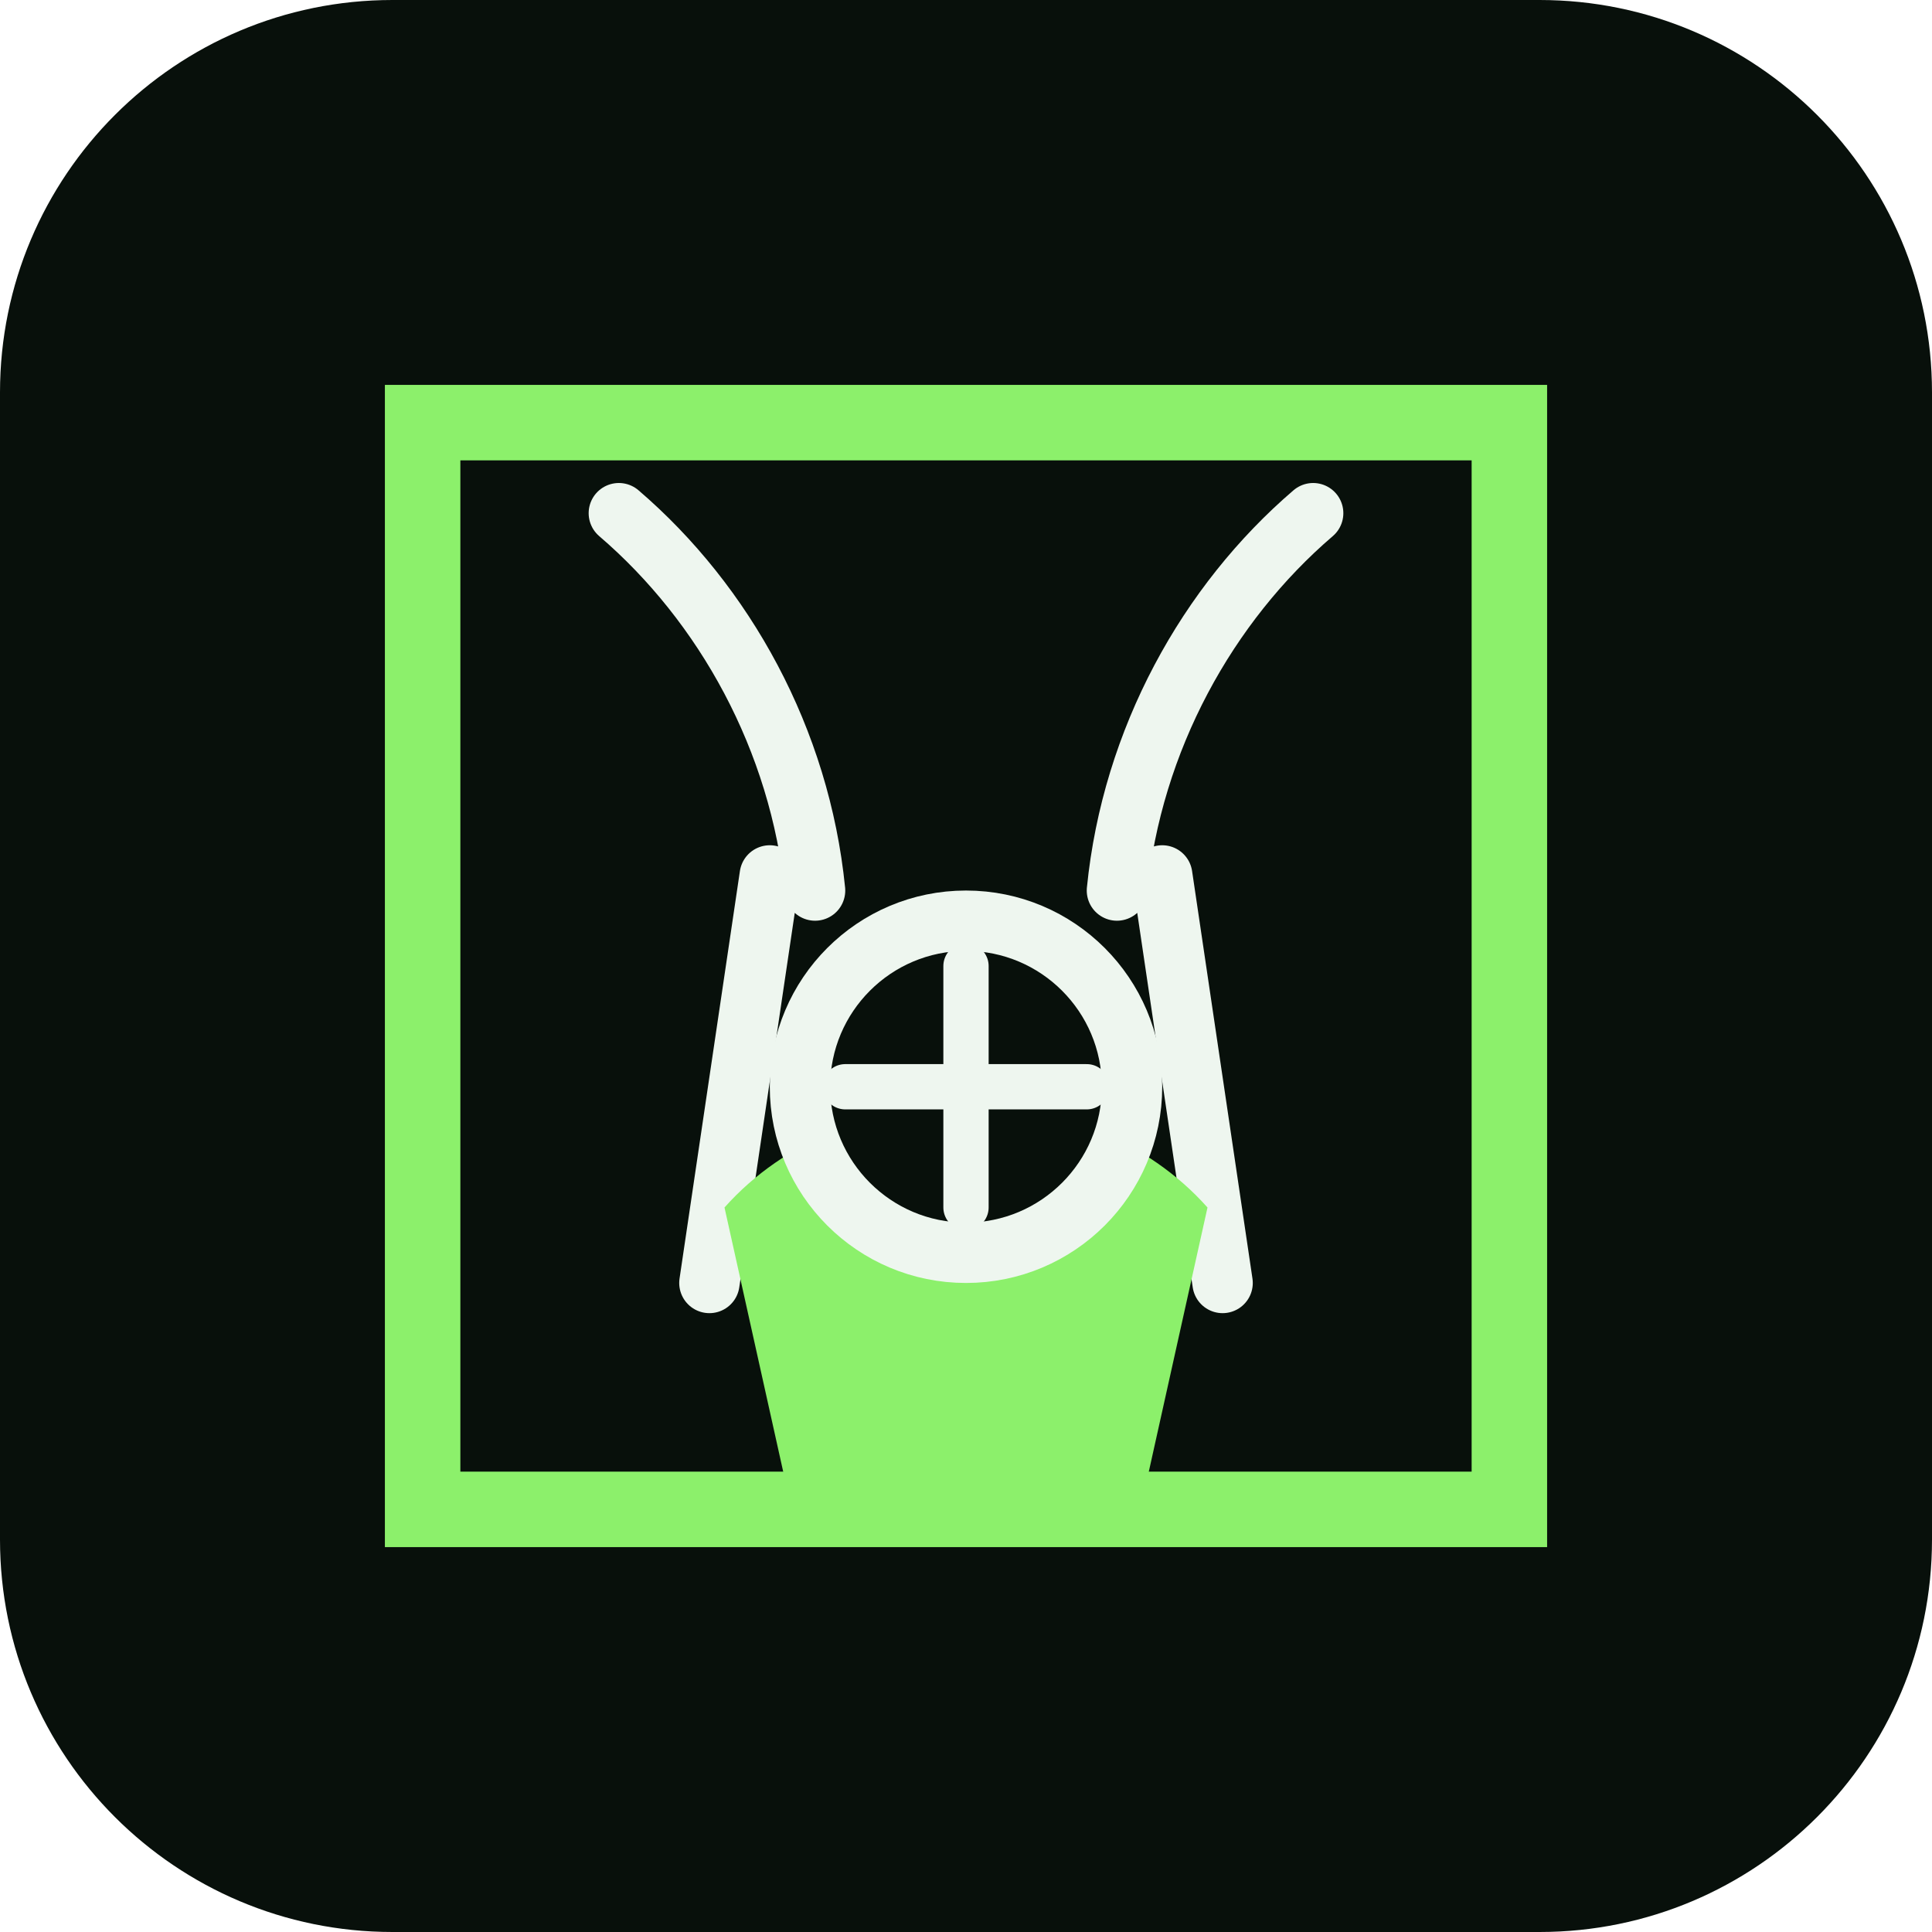
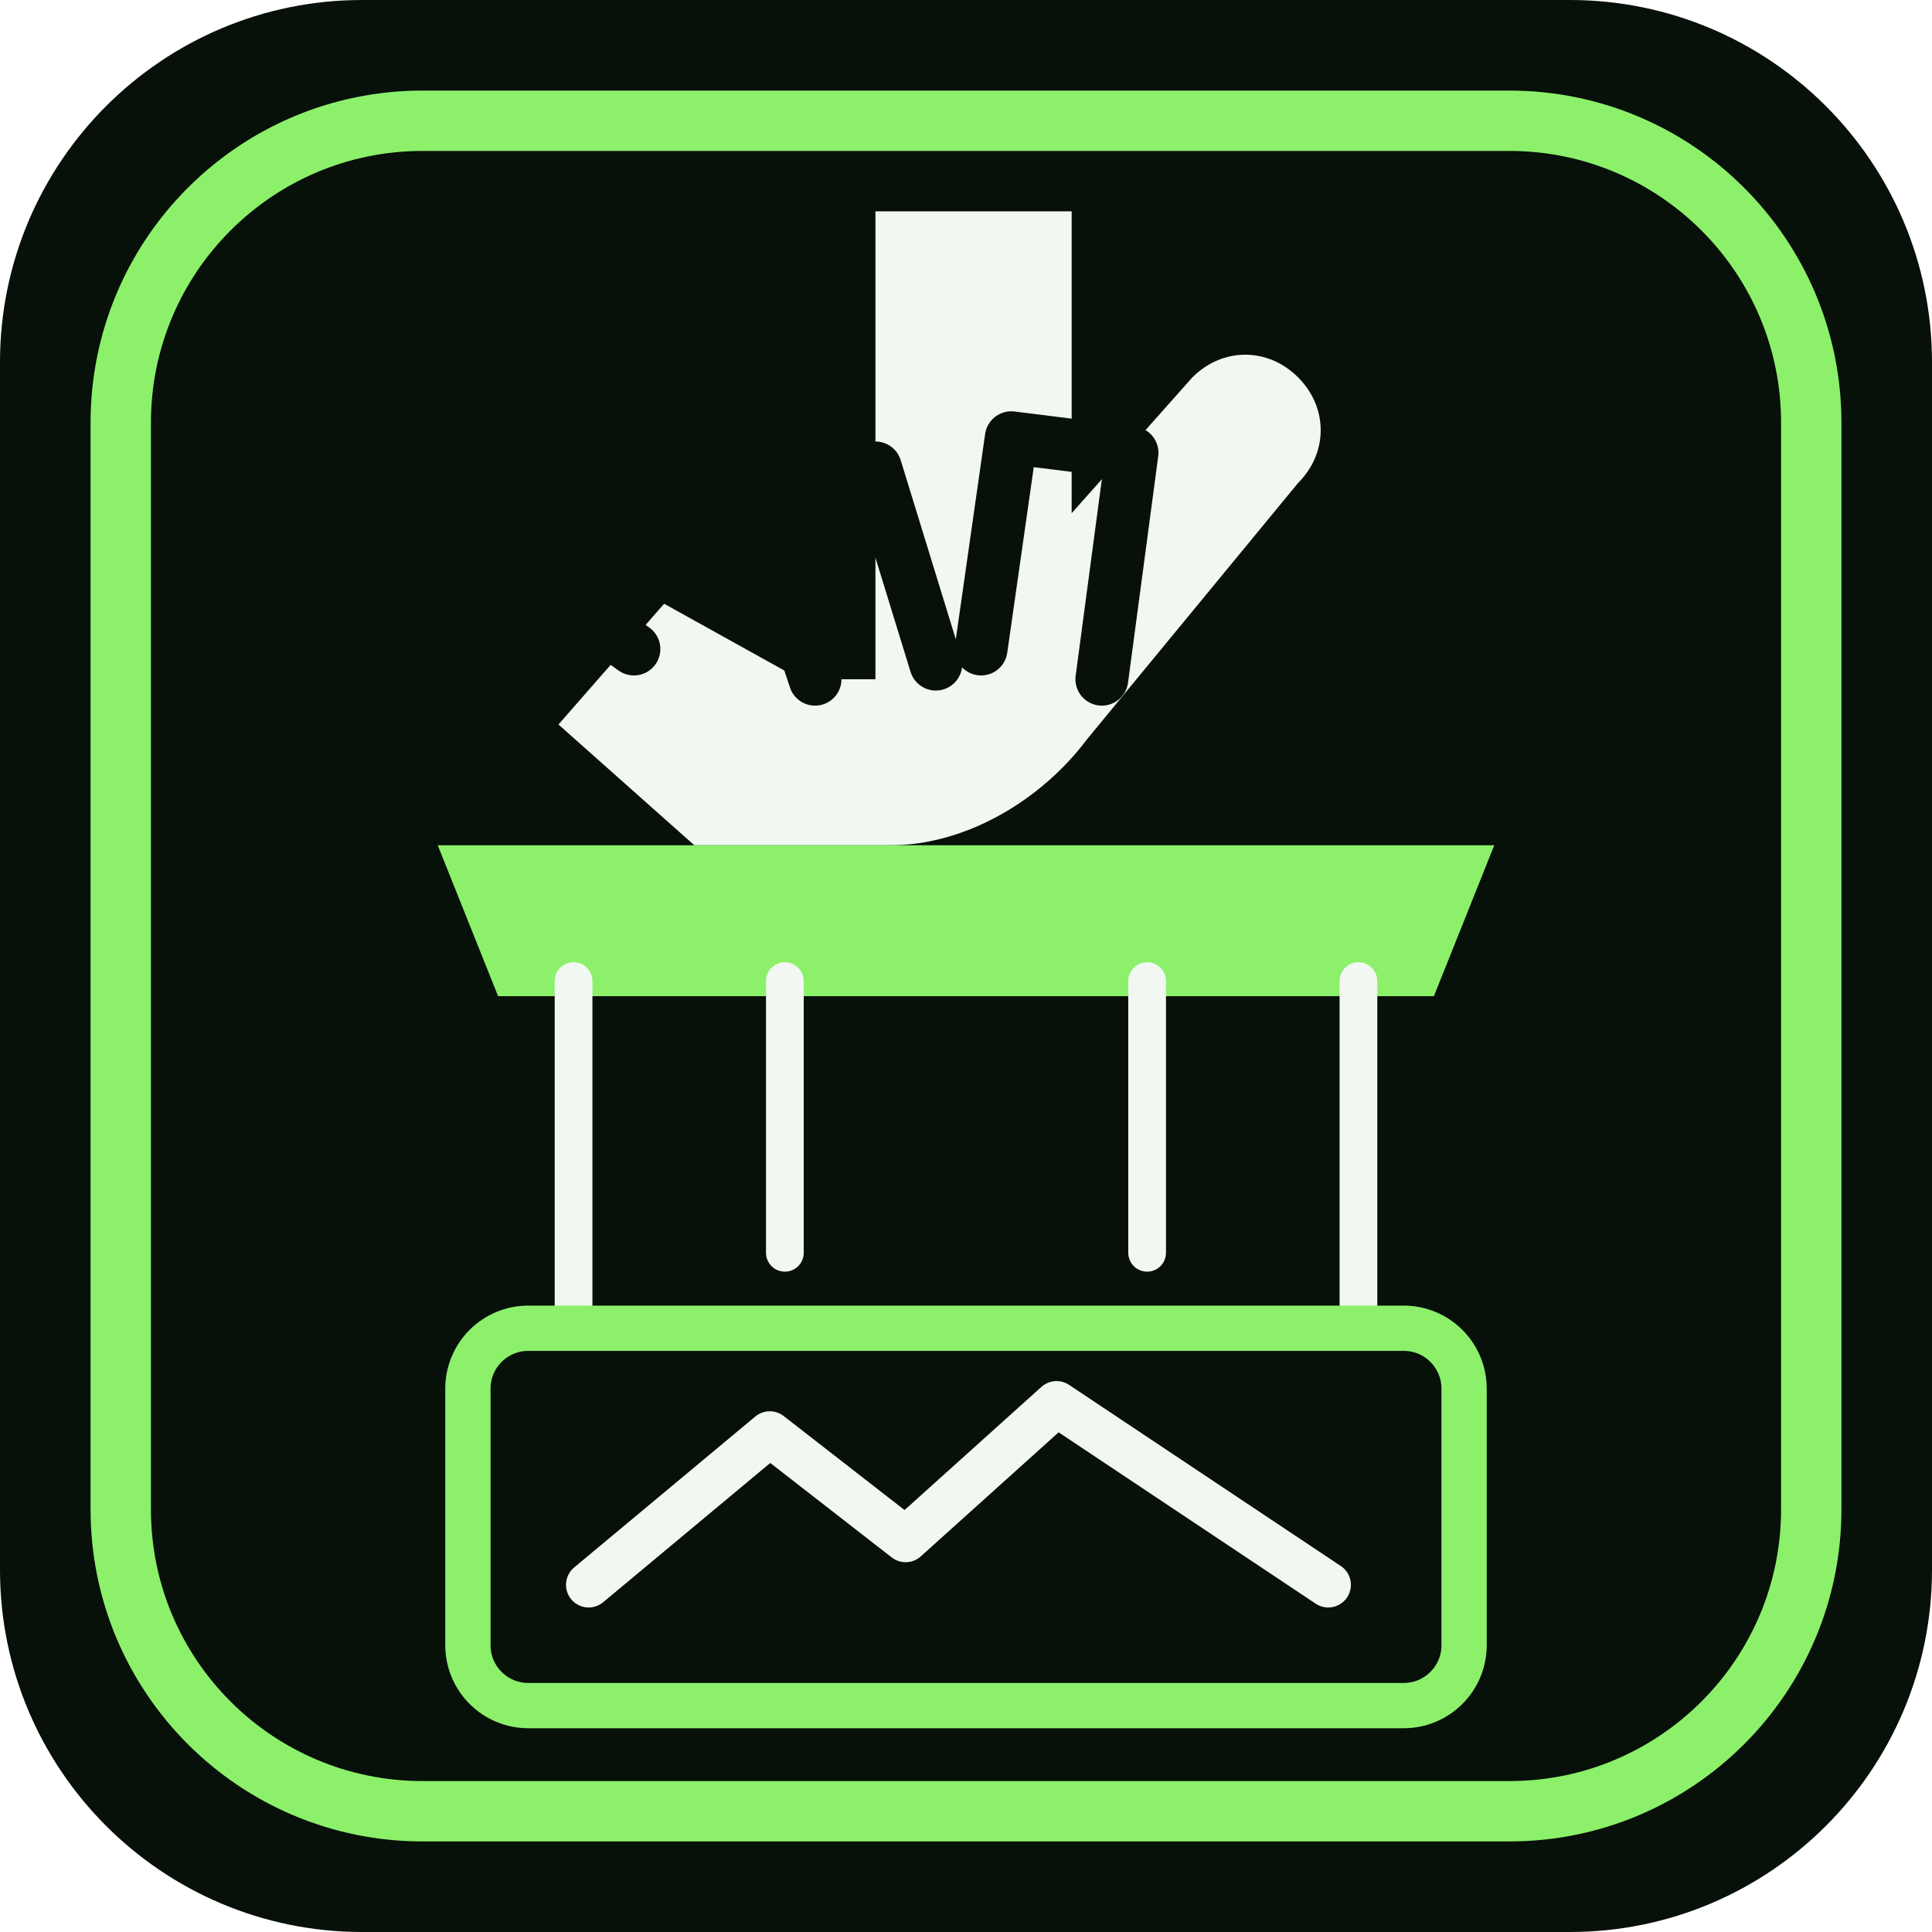
- <svg xmlns="http://www.w3.org/2000/svg" viewBox="0 0 128 128" role="img" aria-label="Poster Editor">
-   <rect width="128" height="128" rx="26" fill="#08100b" />
-   <path d="M28 28h72v72H28z" fill="none" stroke="#8cf06b" stroke-width="5" rx="12" />
-   <path d="M41 34c7 6 12 15 13 25m33-25c-7 6-12 15-13 25M51 58l-4 27m30-27 4 27" fill="none" stroke="#eef6ef" stroke-width="4" stroke-linecap="round" />
-   <path d="M48 80c8-9 24-9 32 0l-4 18H52z" fill="#8cf06b" />
-   <circle cx="64" cy="72" r="11" fill="#08100b" stroke="#eef6ef" stroke-width="4" />
-   <path d="M56 72h16M64 64v16" stroke="#eef6ef" stroke-width="3" stroke-linecap="round" />
+ <svg xmlns="http://www.w3.org/2000/svg" viewBox="0 0 128 128" role="img" aria-label="Poster Editor marionette icon">
+   <rect width="128" height="128" rx="24" fill="#071009" />
+   <rect x="8" y="8" width="112" height="112" rx="20" fill="none" stroke="#8cf06b" stroke-width="4" />
+   <path d="M58 14h13v20l8-9c2-2 5-2 7 0 2 2 2 5 0 7L72 49c-3 4-8 7-13 7H46l-9-8 7-8 9 5h5V14z" fill="#f2f7f2" />
+   <path d="M42 43l-7-5 5-8 9 7m5 8-4-12 8-2 4 13m3-1 2-14 8 1-2 15" fill="none" stroke="#071009" stroke-width="3.5" stroke-linecap="round" stroke-linejoin="round" />
+   <path d="M29 56h70l-4 10H33z" fill="#8cf06b" />
+   <path d="M38 65v27M52 65v18M76 65v18M90 65v27" stroke="#f2f7f2" stroke-width="2.5" stroke-linecap="round" />
+   <rect x="31" y="88" width="66" height="25" rx="4" fill="#071009" stroke="#8cf06b" stroke-width="3" />
+   <path d="M39 105l12-10 9 7 10-9 18 12" fill="none" stroke="#f2f7f2" stroke-width="3" stroke-linecap="round" stroke-linejoin="round" />
</svg>
